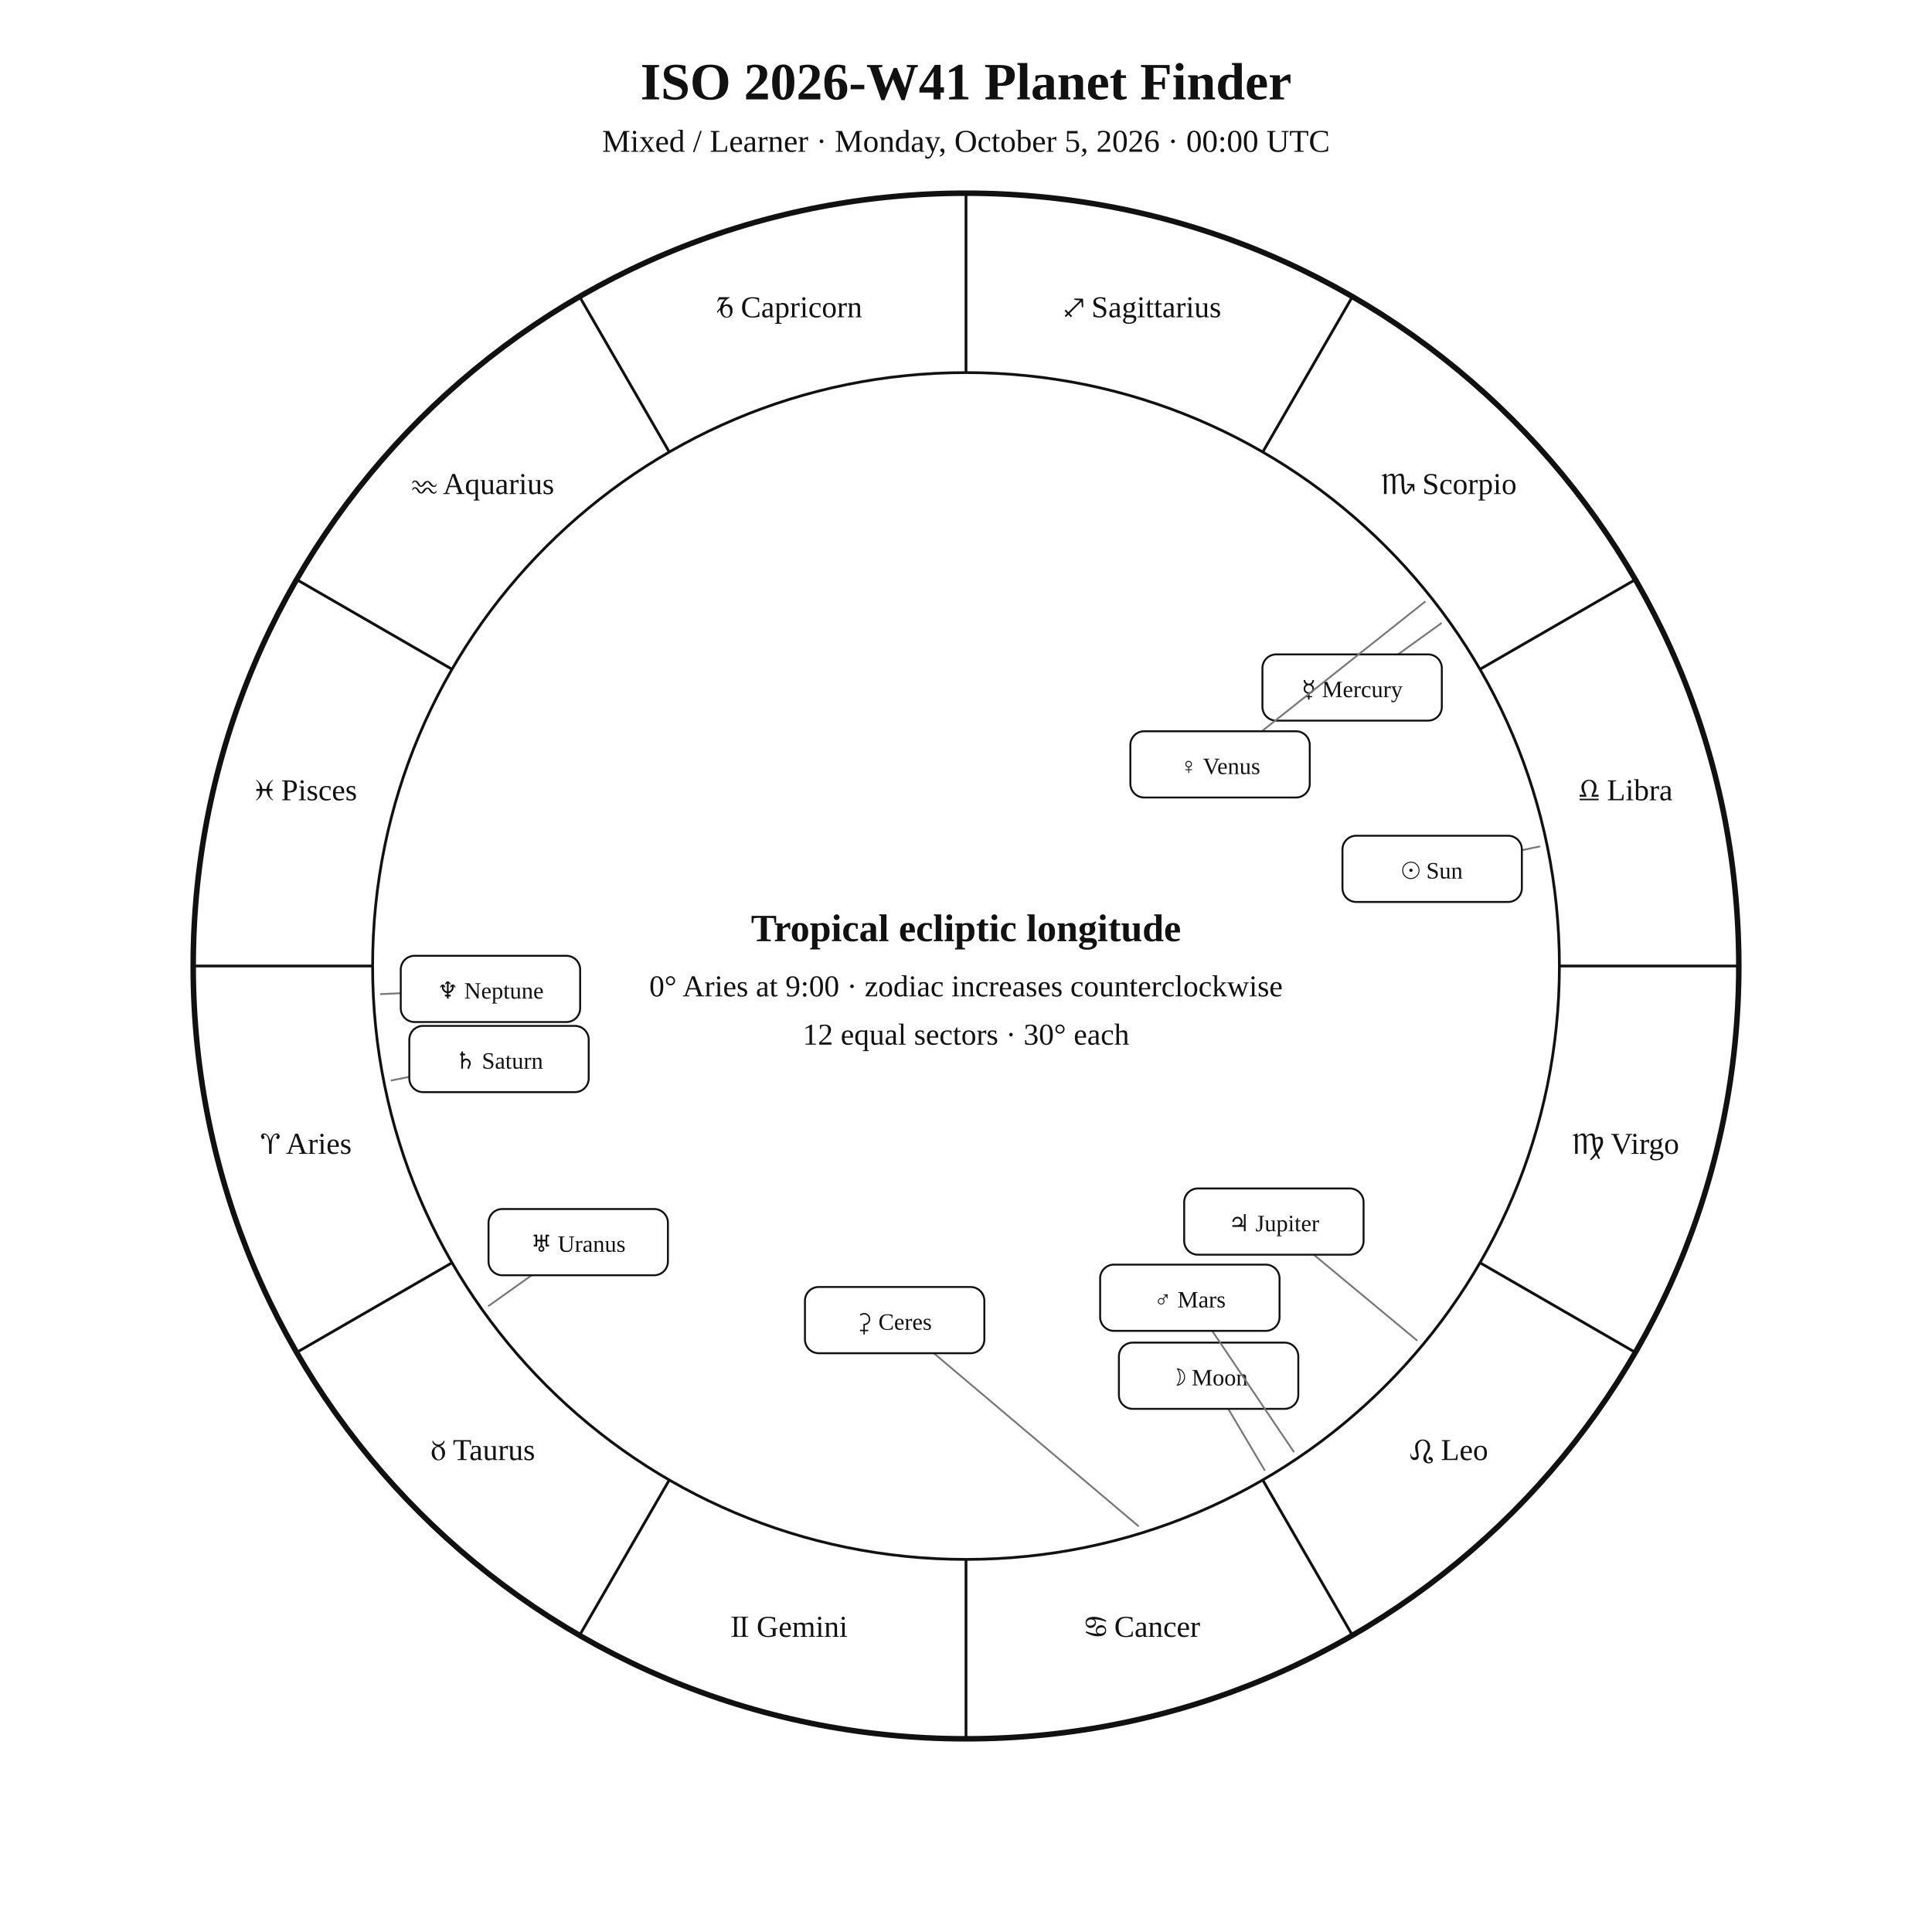
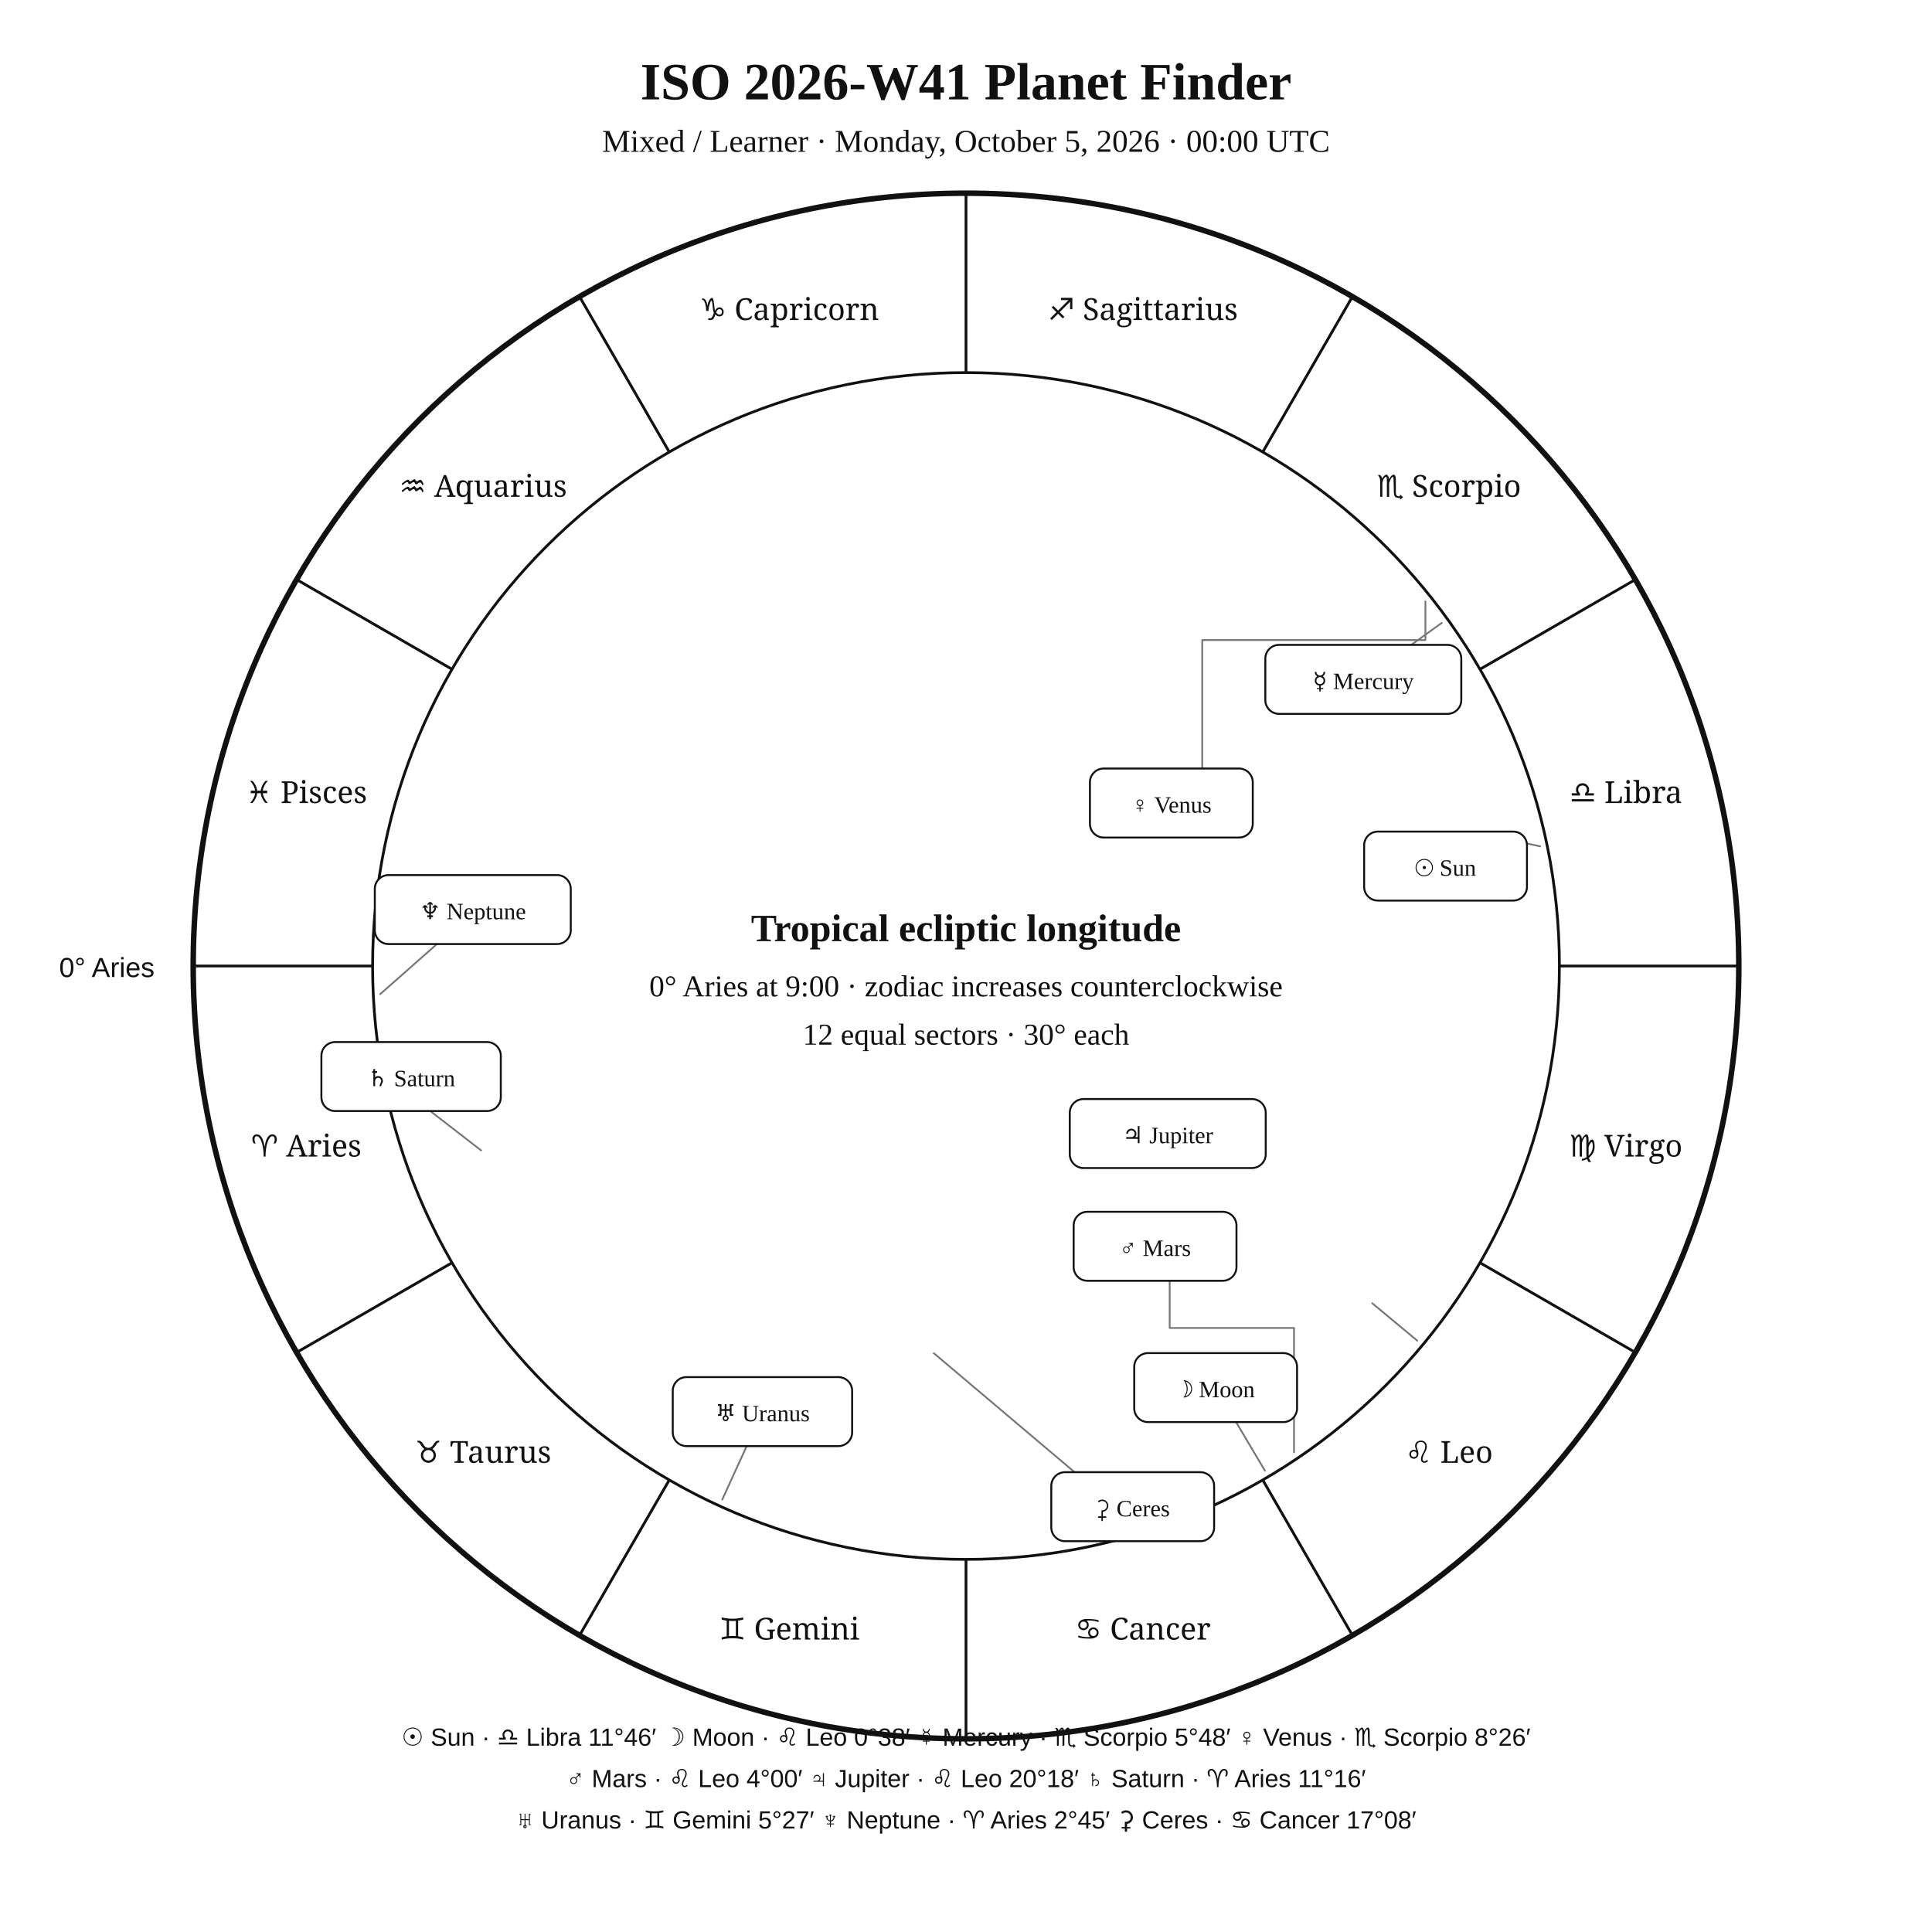
- <svg xmlns="http://www.w3.org/2000/svg" viewBox="0 0 1400 1400">
-   <rect width="1400" height="1400" fill="white" />
-   <style>text{font-family:Georgia,"Times New Roman",serif;fill:#111}.sans{font-family:Arial,Helvetica,sans-serif}.z{fill:#111!important;color:#111!important;-webkit-text-fill-color:#111!important}</style>
+ <svg xmlns="http://www.w3.org/2000/svg" width="1400" height="1400" viewBox="0 0 1400 1400">
+   <rect width="100%" height="100%" fill="white" />
+   <style>text{font-family:Georgia,"Times New Roman",serif;fill:#111 !important;color:#111 !important;-webkit-text-fill-color:#111 !important}.sans{font-family:Arial,Helvetica,sans-serif}.zodiac{font-family:"Arial Unicode MS","Segoe UI Symbol","Noto Sans Symbols 2","Apple Symbols",serif;font-variant-emoji:text;fill:#111 !important;color:#111 !important;-webkit-text-fill-color:#111 !important}</style>
  <text x="700" y="72" text-anchor="middle" font-size="38" font-weight="700">ISO 2026-W41 Planet Finder</text>
  <text x="700" y="110" text-anchor="middle" font-size="23">Mixed / Learner · Monday, October 5, 2026 · 00:00 UTC</text>
  <circle cx="700" cy="700" r="560" fill="none" stroke="#111" stroke-width="4" />
  <circle cx="700" cy="700" r="430" fill="none" stroke="#111" stroke-width="2" />
-   <line x1="270.0" y1="700.0" x2="140.0" y2="700.0" stroke="#111" stroke-width="2" />
-   <line x1="327.6" y1="915.0" x2="215.0" y2="980.0" stroke="#111" stroke-width="2" />
-   <line x1="485.0" y1="1072.4" x2="420.0" y2="1185.0" stroke="#111" stroke-width="2" />
-   <line x1="700.0" y1="1130.0" x2="700.0" y2="1260.0" stroke="#111" stroke-width="2" />
-   <line x1="915.0" y1="1072.4" x2="980.0" y2="1185.0" stroke="#111" stroke-width="2" />
-   <line x1="1072.4" y1="915.0" x2="1185.0" y2="980.0" stroke="#111" stroke-width="2" />
-   <line x1="1130.0" y1="700.0" x2="1260.0" y2="700.0" stroke="#111" stroke-width="2" />
-   <line x1="1072.4" y1="485.0" x2="1185.0" y2="420.0" stroke="#111" stroke-width="2" />
-   <line x1="915.0" y1="327.6" x2="980.0" y2="215.0" stroke="#111" stroke-width="2" />
-   <line x1="700.0" y1="270.0" x2="700.0" y2="140.0" stroke="#111" stroke-width="2" />
-   <line x1="485.0" y1="327.6" x2="420.0" y2="215.0" stroke="#111" stroke-width="2" />
-   <line x1="327.6" y1="485.0" x2="215.0" y2="420.0" stroke="#111" stroke-width="2" />
-   <text class="z" x="221.9" y="836.1" text-anchor="middle" font-size="22">♈︎ Aries</text>
-   <text class="z" x="350.0" y="1058.0" text-anchor="middle" font-size="22">♉︎ Taurus</text>
-   <text class="z" x="571.9" y="1186.1" text-anchor="middle" font-size="22">♊︎ Gemini</text>
-   <text class="z" x="828.1" y="1186.1" text-anchor="middle" font-size="22">♋︎ Cancer</text>
-   <text class="z" x="1050.0" y="1058.0" text-anchor="middle" font-size="22">♌︎ Leo</text>
-   <text class="z" x="1178.1" y="836.1" text-anchor="middle" font-size="22">♍︎ Virgo</text>
-   <text class="z" x="1178.1" y="579.9" text-anchor="middle" font-size="22">♎︎ Libra</text>
-   <text class="z" x="1050.0" y="358.0" text-anchor="middle" font-size="22">♏︎ Scorpio</text>
-   <text class="z" x="828.1" y="229.9" text-anchor="middle" font-size="22">♐︎ Sagittarius</text>
-   <text class="z" x="571.9" y="229.9" text-anchor="middle" font-size="22">♑︎ Capricorn</text>
-   <text class="z" x="350.0" y="358.0" text-anchor="middle" font-size="22">♒︎ Aquarius</text>
-   <text class="z" x="221.9" y="579.9" text-anchor="middle" font-size="22">♓︎ Pisces</text>
-   <line x1="1116.1" y1="613.3" x2="1037.8" y2="629.6" stroke="#777" stroke-width="1.3" />
-   <rect x="972.8" y="605.6" width="130.0" height="48" rx="10" fill="white" stroke="#111" stroke-width="1.4" />
-   <text x="1037.8" y="636.6" text-anchor="middle" font-size="17">☉ Sun</text>
-   <line x1="916.6" y1="1065.7" x2="875.8" y2="996.9" stroke="#777" stroke-width="1.3" />
-   <rect x="810.8" y="972.9" width="130.0" height="48" rx="10" fill="white" stroke="#111" stroke-width="1.4" />
-   <text x="875.8" y="1003.9" text-anchor="middle" font-size="17">☽ Moon</text>
-   <line x1="1044.7" y1="451.4" x2="979.8" y2="498.2" stroke="#777" stroke-width="1.3" />
-   <rect x="914.8" y="474.2" width="130.0" height="48" rx="10" fill="white" stroke="#111" stroke-width="1.4" />
-   <text x="979.8" y="505.2" text-anchor="middle" font-size="17">☿ Mercury</text>
-   <line x1="1032.9" y1="435.8" x2="884.1" y2="553.9" stroke="#777" stroke-width="1.3" />
-   <rect x="819.1" y="529.9" width="130.0" height="48" rx="10" fill="white" stroke="#111" stroke-width="1.4" />
-   <text x="884.1" y="560.9" text-anchor="middle" font-size="17">♀ Venus</text>
-   <line x1="937.7" y1="1052.3" x2="862.2" y2="940.4" stroke="#777" stroke-width="1.3" />
-   <rect x="797.2" y="916.4" width="130.0" height="48" rx="10" fill="white" stroke="#111" stroke-width="1.4" />
-   <text x="862.2" y="947.4" text-anchor="middle" font-size="17">♂ Mars</text>
-   <line x1="1027.0" y1="971.5" x2="923.1" y2="885.2" stroke="#777" stroke-width="1.3" />
-   <rect x="858.1" y="861.2" width="130.0" height="48" rx="10" fill="white" stroke="#111" stroke-width="1.4" />
-   <text x="923.1" y="892.2" text-anchor="middle" font-size="17">♃ Jupiter</text>
-   <line x1="283.2" y1="783.0" x2="361.6" y2="767.4" stroke="#777" stroke-width="1.3" />
-   <rect x="296.6" y="743.4" width="130.0" height="48" rx="10" fill="white" stroke="#111" stroke-width="1.4" />
-   <text x="361.6" y="774.4" text-anchor="middle" font-size="17">♄ Saturn</text>
-   <line x1="353.8" y1="946.5" x2="419.0" y2="900.1" stroke="#777" stroke-width="1.3" />
-   <rect x="354.0" y="876.1" width="130.0" height="48" rx="10" fill="white" stroke="#111" stroke-width="1.4" />
-   <text x="419.0" y="907.1" text-anchor="middle" font-size="17">♅ Uranus</text>
-   <line x1="275.5" y1="720.4" x2="355.4" y2="716.6" stroke="#777" stroke-width="1.3" />
-   <rect x="290.4" y="692.6" width="130.0" height="48" rx="10" fill="white" stroke="#111" stroke-width="1.4" />
-   <text x="355.4" y="723.6" text-anchor="middle" font-size="17">♆ Neptune</text>
-   <line x1="825.2" y1="1106.1" x2="648.3" y2="956.6" stroke="#777" stroke-width="1.3" />
-   <rect x="583.3" y="932.6" width="130.0" height="48" rx="10" fill="white" stroke="#111" stroke-width="1.4" />
-   <text x="648.3" y="963.6" text-anchor="middle" font-size="17">⚳ Ceres</text>
+   <line x1="270" y1="700" x2="140" y2="700" stroke="#111" stroke-width="2" />
+   <line x1="327.6" y1="915" x2="215" y2="980" stroke="#111" stroke-width="2" />
+   <line x1="485" y1="1072.4" x2="420" y2="1185" stroke="#111" stroke-width="2" />
+   <line x1="700" y1="1130" x2="700" y2="1260" stroke="#111" stroke-width="2" />
+   <line x1="915" y1="1072.4" x2="980" y2="1185" stroke="#111" stroke-width="2" />
+   <line x1="1072.4" y1="915" x2="1185" y2="980" stroke="#111" stroke-width="2" />
+   <line x1="1130" y1="700" x2="1260" y2="700" stroke="#111" stroke-width="2" />
+   <line x1="1072.4" y1="485" x2="1185" y2="420" stroke="#111" stroke-width="2" />
+   <line x1="915" y1="327.6" x2="980" y2="215" stroke="#111" stroke-width="2" />
+   <line x1="700" y1="270" x2="700" y2="140" stroke="#111" stroke-width="2" />
+   <line x1="485" y1="327.6" x2="420" y2="215" stroke="#111" stroke-width="2" />
+   <line x1="327.6" y1="485" x2="215" y2="420" stroke="#111" stroke-width="2" />
+   <text class="zodiac" x="221.9" y="838.1" text-anchor="middle" font-size="22">♈ Aries</text>
+   <text class="zodiac" x="350" y="1060" text-anchor="middle" font-size="22">♉ Taurus</text>
+   <text class="zodiac" x="571.9" y="1188.1" text-anchor="middle" font-size="22">♊ Gemini</text>
+   <text class="zodiac" x="828.1" y="1188.1" text-anchor="middle" font-size="22">♋ Cancer</text>
+   <text class="zodiac" x="1050" y="1060" text-anchor="middle" font-size="22">♌ Leo</text>
+   <text class="zodiac" x="1178.1" y="838.1" text-anchor="middle" font-size="22">♍ Virgo</text>
+   <text class="zodiac" x="1178.1" y="581.9" text-anchor="middle" font-size="22">♎ Libra</text>
+   <text class="zodiac" x="1050" y="360" text-anchor="middle" font-size="22">♏ Scorpio</text>
+   <text class="zodiac" x="828.1" y="231.9" text-anchor="middle" font-size="22">♐ Sagittarius</text>
+   <text class="zodiac" x="571.9" y="231.9" text-anchor="middle" font-size="22">♑ Capricorn</text>
+   <text class="zodiac" x="350" y="360" text-anchor="middle" font-size="22">♒ Aquarius</text>
+   <text class="zodiac" x="221.9" y="581.9" text-anchor="middle" font-size="22">♓ Pisces</text>
+   <text x="112" y="708" text-anchor="end" font-size="20" class="sans">0° Aries</text>
+   <g fill="none" stroke="#777" stroke-width="1.3" stroke-linecap="round" stroke-linejoin="round">
+     <polyline points="1116.1,613.3 1080.4,605.5" />
+     <polyline points="916.6,1065.7 890,1020.9" />
+     <polyline points="1044.7,451.4 1013.1,474.2" />
+     <polyline points="1032.9,435.8 1032.9,463.8 871.2,463.8 871.2,564.1" />
+     <polyline points="937.7,1052.3 937.7,962.3 847.6,962.3 847.6,918.8" />
+     <polyline points="1027,971.5 994.4,944.4" />
+     <polyline points="283.2,783 348.6,833.6" />
+     <polyline points="523.4,1086.6 545.7,1037.8" />
+     <polyline points="275.5,720.4 325.1,676.6" />
+     <polyline points="825.2,1106.1 676.7,980.6" />
+   </g>
+   <g fill="white" stroke="#111" stroke-width="1.4">
+     <rect x="988.5" y="602.6" width="118" height="50" rx="10" />
+     <rect x="821.9" y="980.5" width="118" height="50" rx="10" />
+     <rect x="916.9" y="467.3" width="142" height="50" rx="10" />
+     <rect x="789.8" y="556.9" width="118" height="50" rx="10" />
+     <rect x="778" y="878.1" width="118" height="50" rx="10" />
+     <rect x="775.2" y="796.4" width="142" height="50" rx="10" />
+     <rect x="232.9" y="755.1" width="130" height="50" rx="10" />
+     <rect x="487.5" y="997.9" width="130" height="50" rx="10" />
+     <rect x="271.6" y="634.1" width="142" height="50" rx="10" />
+     <rect x="761.8" y="1066.8" width="118" height="50" rx="10" />
+   </g>
+   <g font-size="17" text-anchor="middle">
+     <text x="1047.5" y="634.6">☉ Sun</text>
+     <text x="880.9" y="1012.5">☽ Moon</text>
+     <text x="987.9" y="499.3">☿ Mercury</text>
+     <text x="848.8" y="588.9">♀ Venus</text>
+     <text x="837" y="910.1">♂ Mars</text>
+     <text x="846.2" y="828.4">♃ Jupiter</text>
+     <text x="297.9" y="787.1">♄ Saturn</text>
+     <text x="552.5" y="1029.9">♅ Uranus</text>
+     <text x="342.6" y="666.1">♆ Neptune</text>
+     <text x="820.8" y="1098.8">⚳ Ceres</text>
+   </g>
  <text x="700" y="682" text-anchor="middle" font-size="28" font-weight="700">Tropical ecliptic longitude</text>
  <text x="700" y="722" text-anchor="middle" font-size="22">0° Aries at 9:00 · zodiac increases counterclockwise</text>
  <text x="700" y="757" text-anchor="middle" font-size="22">12 equal sectors · 30° each</text>
+   <text x="700" y="1265" text-anchor="middle" font-size="18" class="sans">☉ Sun · ♎ Libra 11°46′   ☽ Moon · ♌ Leo 0°38′   ☿ Mercury · ♏ Scorpio 5°48′   ♀ Venus · ♏ Scorpio 8°26′</text>
+   <text x="700" y="1295" text-anchor="middle" font-size="18" class="sans">♂ Mars · ♌ Leo 4°00′   ♃ Jupiter · ♌ Leo 20°18′   ♄ Saturn · ♈ Aries 11°16′</text>
+   <text x="700" y="1325" text-anchor="middle" font-size="18" class="sans">♅ Uranus · ♊ Gemini 5°27′   ♆ Neptune · ♈ Aries 2°45′   ⚳ Ceres · ♋ Cancer 17°08′</text>
</svg>
